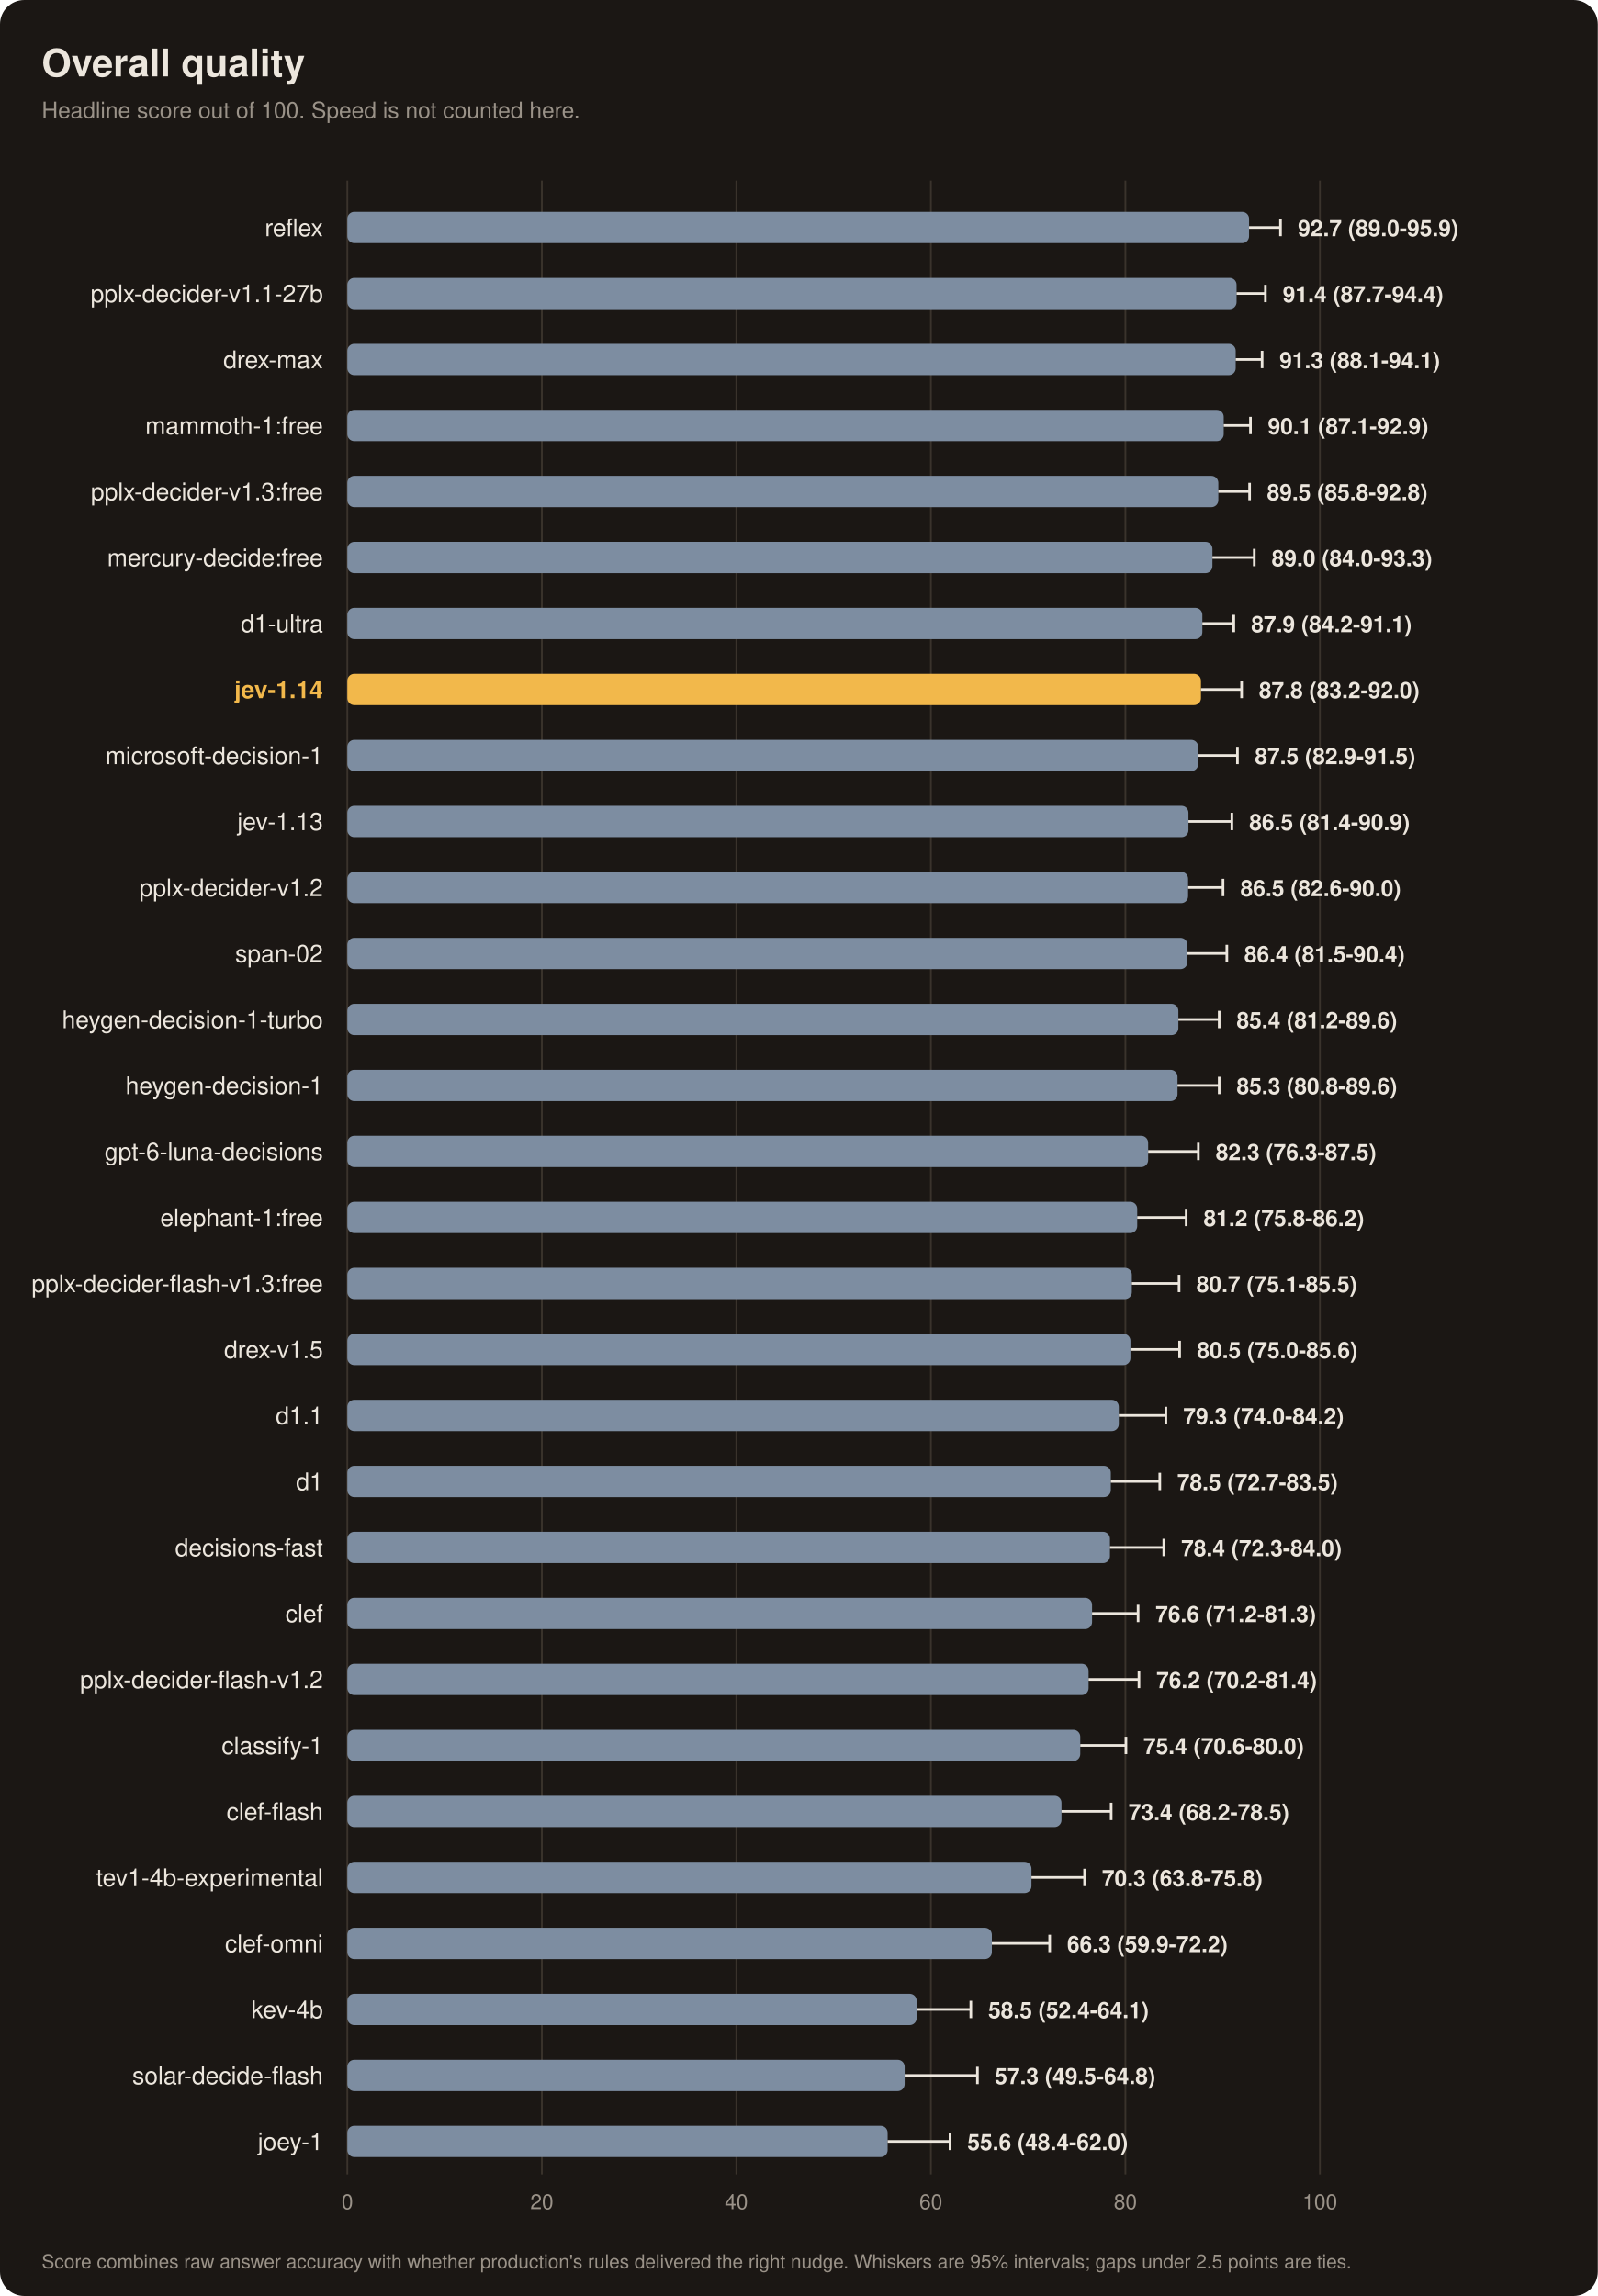
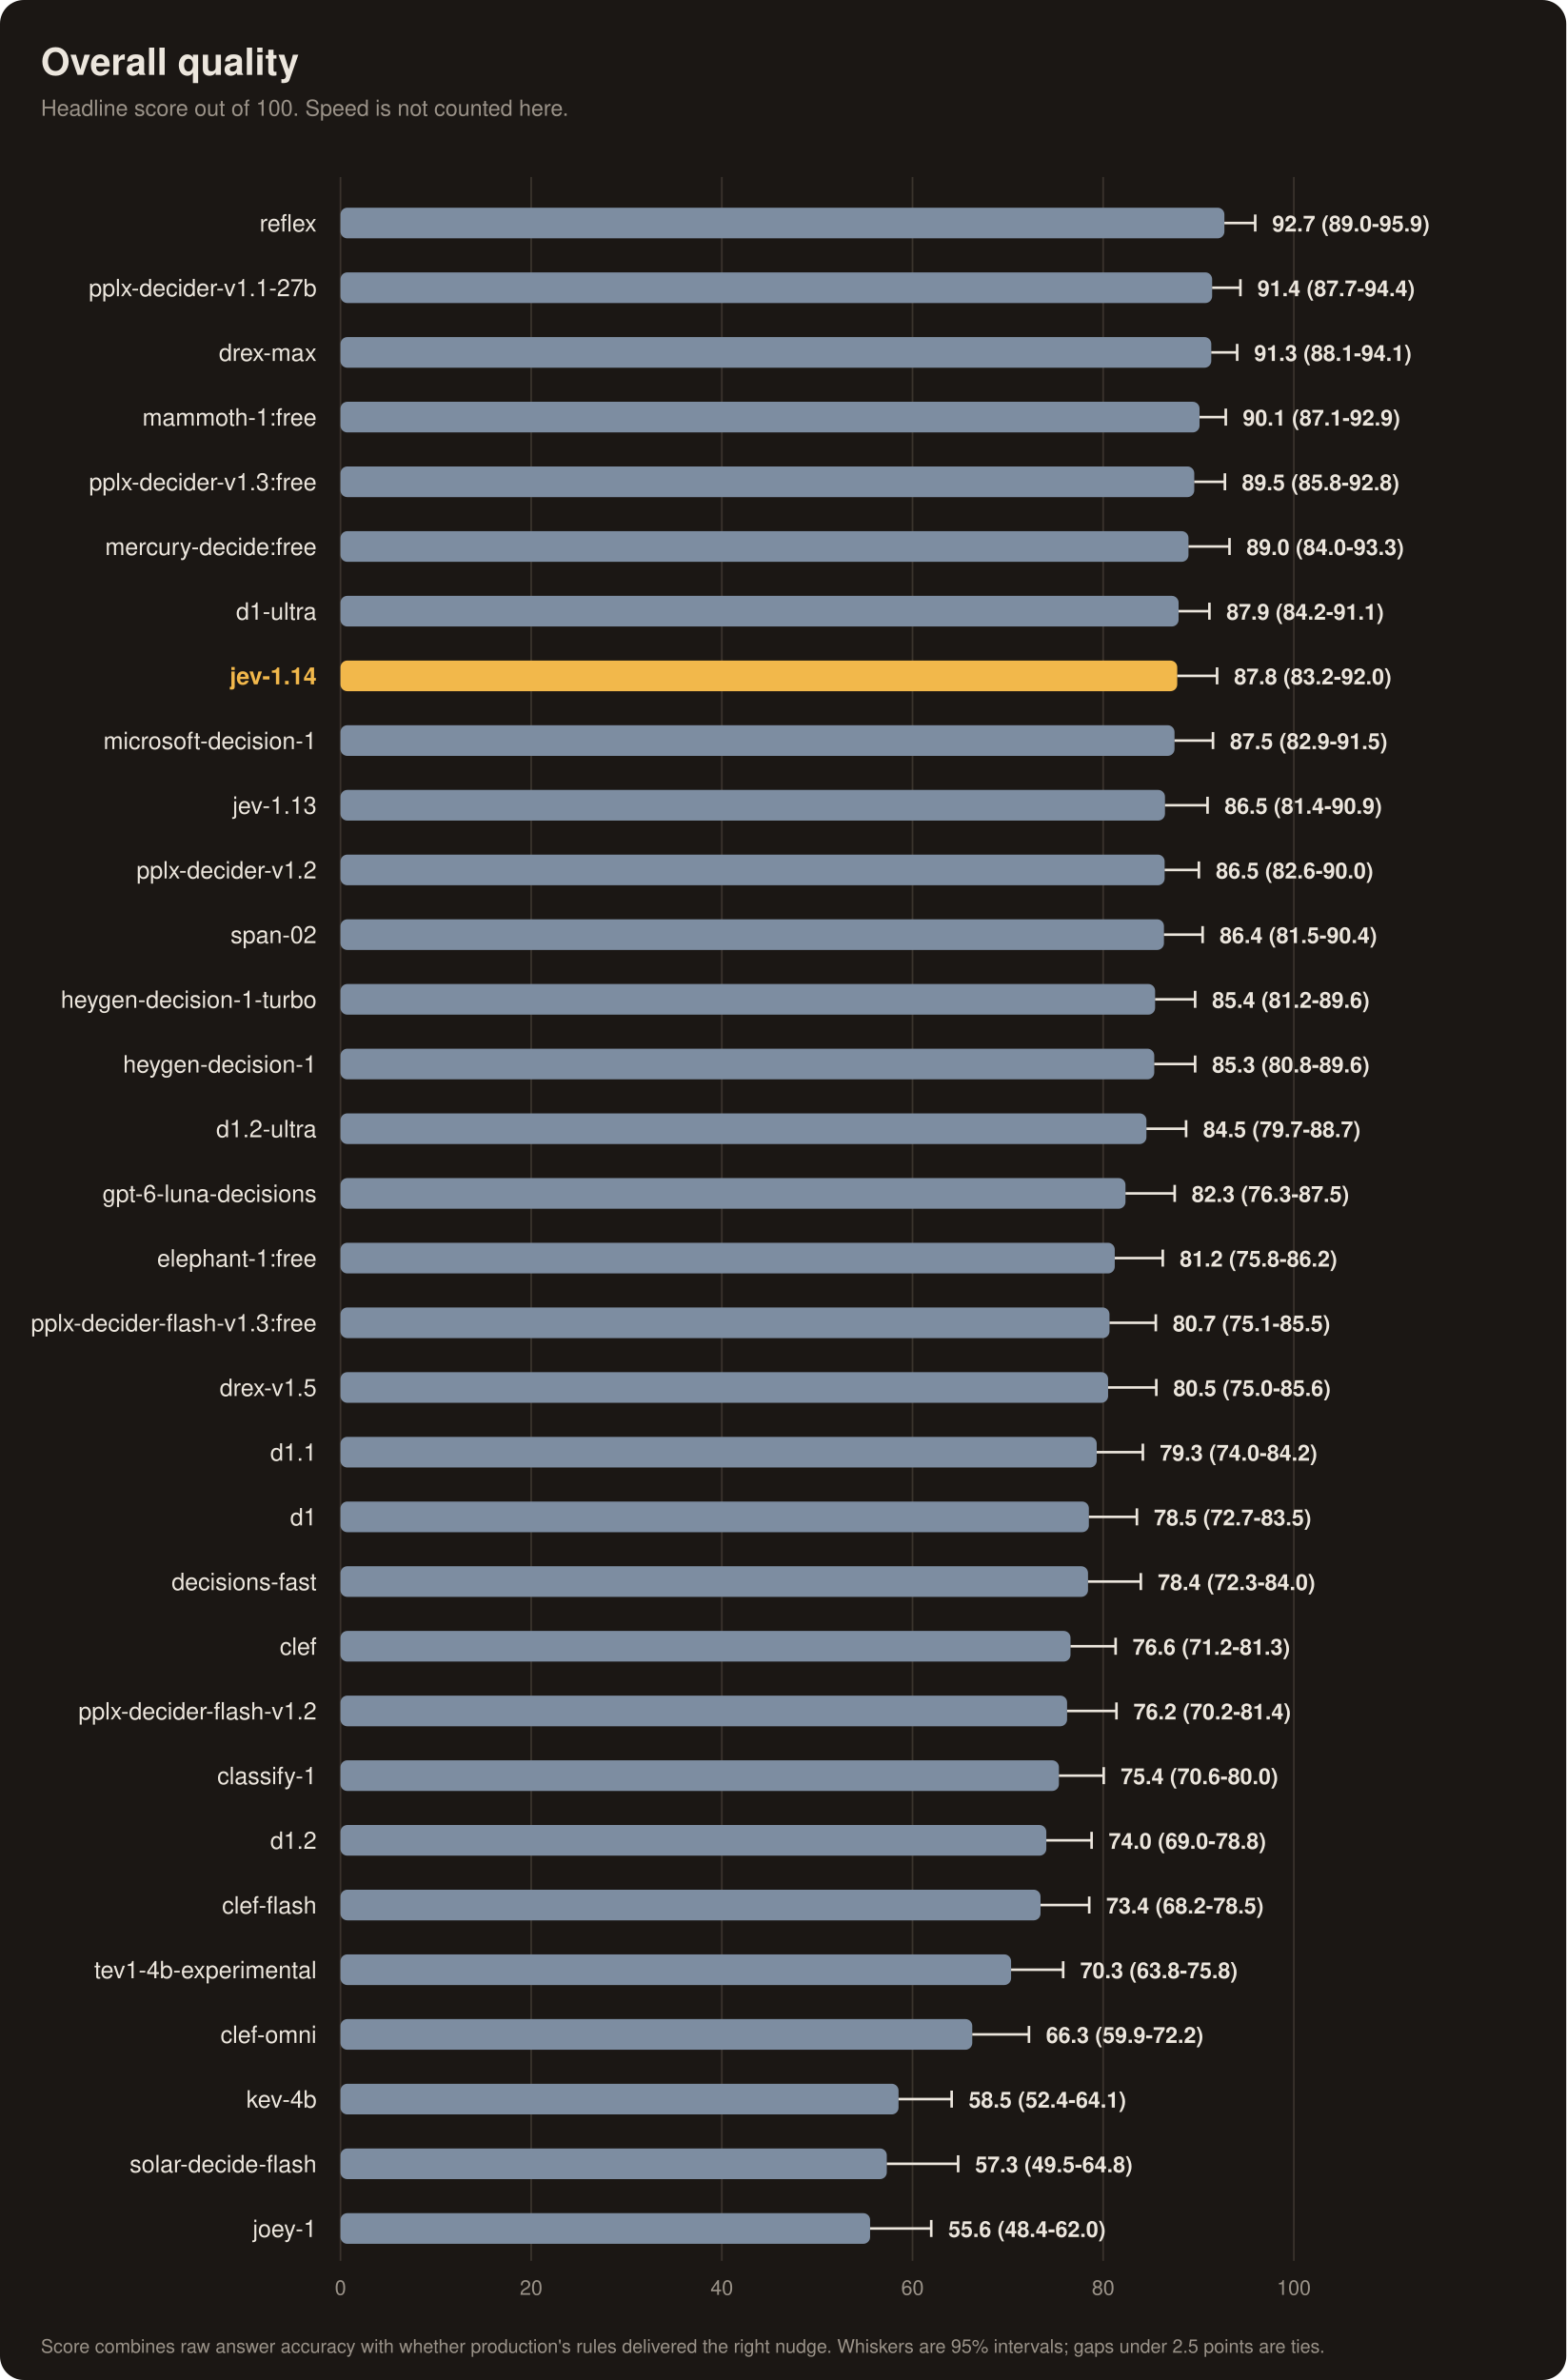
- <svg xmlns="http://www.w3.org/2000/svg" viewBox="0 0 920 1322" width="920" role="img" aria-label="Overall quality" font-family="-apple-system,BlinkMacSystemFont,'Segoe UI',Helvetica,Arial,sans-serif">
-   <rect width="920" height="1322" rx="14" fill="#1b1714" />
+ <svg xmlns="http://www.w3.org/2000/svg" viewBox="0 0 920 1398" width="920" role="img" aria-label="Overall quality" font-family="-apple-system,BlinkMacSystemFont,'Segoe UI',Helvetica,Arial,sans-serif">
+   <rect width="920" height="1398" rx="14" fill="#1b1714" />
  <text x="24.0" y="44.0" font-size="22" font-weight="700" fill="#ece6dd" text-anchor="start">Overall quality</text>
  <text x="24.0" y="68.0" font-size="13" font-weight="400" fill="#9a9288" text-anchor="start">Headline score out of 100. Speed is not counted here.</text>
-   <line x1="200.0" y1="104.0" x2="200.0" y2="1252.0" stroke="#3a332c" stroke-width="1.0" />
-   <text x="200.0" y="1272.0" font-size="12" font-weight="400" fill="#9a9288" text-anchor="middle">0</text>
-   <line x1="312.0" y1="104.0" x2="312.0" y2="1252.0" stroke="#3a332c" stroke-width="1.0" />
-   <text x="312.0" y="1272.0" font-size="12" font-weight="400" fill="#9a9288" text-anchor="middle">20</text>
-   <line x1="424.0" y1="104.0" x2="424.0" y2="1252.0" stroke="#3a332c" stroke-width="1.0" />
-   <text x="424.0" y="1272.0" font-size="12" font-weight="400" fill="#9a9288" text-anchor="middle">40</text>
-   <line x1="536.0" y1="104.0" x2="536.0" y2="1252.0" stroke="#3a332c" stroke-width="1.0" />
-   <text x="536.0" y="1272.0" font-size="12" font-weight="400" fill="#9a9288" text-anchor="middle">60</text>
-   <line x1="648.0" y1="104.0" x2="648.0" y2="1252.0" stroke="#3a332c" stroke-width="1.0" />
-   <text x="648.0" y="1272.0" font-size="12" font-weight="400" fill="#9a9288" text-anchor="middle">80</text>
-   <line x1="760.0" y1="104.0" x2="760.0" y2="1252.0" stroke="#3a332c" stroke-width="1.0" />
-   <text x="760.0" y="1272.0" font-size="12" font-weight="400" fill="#9a9288" text-anchor="middle">100</text>
+   <line x1="200.0" y1="104.0" x2="200.0" y2="1328.0" stroke="#3a332c" stroke-width="1.0" />
+   <text x="200.0" y="1348.0" font-size="12" font-weight="400" fill="#9a9288" text-anchor="middle">0</text>
+   <line x1="312.0" y1="104.0" x2="312.0" y2="1328.0" stroke="#3a332c" stroke-width="1.0" />
+   <text x="312.0" y="1348.0" font-size="12" font-weight="400" fill="#9a9288" text-anchor="middle">20</text>
+   <line x1="424.0" y1="104.0" x2="424.0" y2="1328.0" stroke="#3a332c" stroke-width="1.0" />
+   <text x="424.0" y="1348.0" font-size="12" font-weight="400" fill="#9a9288" text-anchor="middle">40</text>
+   <line x1="536.0" y1="104.0" x2="536.0" y2="1328.0" stroke="#3a332c" stroke-width="1.0" />
+   <text x="536.0" y="1348.0" font-size="12" font-weight="400" fill="#9a9288" text-anchor="middle">60</text>
+   <line x1="648.0" y1="104.0" x2="648.0" y2="1328.0" stroke="#3a332c" stroke-width="1.0" />
+   <text x="648.0" y="1348.0" font-size="12" font-weight="400" fill="#9a9288" text-anchor="middle">80</text>
+   <line x1="760.0" y1="104.0" x2="760.0" y2="1328.0" stroke="#3a332c" stroke-width="1.0" />
+   <text x="760.0" y="1348.0" font-size="12" font-weight="400" fill="#9a9288" text-anchor="middle">100</text>
  <text x="186.0" y="136.0" font-size="14" font-weight="500" fill="#ece6dd" text-anchor="end">reflex</text>
  <rect x="200.0" y="122.0" width="519.2" height="18.0" rx="4.0" fill="#7d8da1" />
  <line x1="719.2" y1="131.0" x2="737.3" y2="131.0" stroke="#ece6dd" stroke-width="1.5" />
  <line x1="737.3" y1="126.0" x2="737.3" y2="136.0" stroke="#ece6dd" stroke-width="1.5" />
  <text x="747.3" y="136.0" font-size="13" font-weight="600" fill="#ece6dd" text-anchor="start">92.7  (89.0-95.9)</text>
  <text x="186.0" y="174.0" font-size="14" font-weight="500" fill="#ece6dd" text-anchor="end">pplx-decider-v1.1-27b</text>
  <rect x="200.0" y="160.0" width="512.0" height="18.0" rx="4.0" fill="#7d8da1" />
  <line x1="712.0" y1="169.0" x2="728.6" y2="169.0" stroke="#ece6dd" stroke-width="1.5" />
  <line x1="728.6" y1="164.0" x2="728.6" y2="174.0" stroke="#ece6dd" stroke-width="1.5" />
  <text x="738.6" y="174.0" font-size="13" font-weight="600" fill="#ece6dd" text-anchor="start">91.4  (87.7-94.4)</text>
  <text x="186.0" y="212.0" font-size="14" font-weight="500" fill="#ece6dd" text-anchor="end">drex-max</text>
  <rect x="200.0" y="198.0" width="511.5" height="18.0" rx="4.0" fill="#7d8da1" />
  <line x1="711.5" y1="207.0" x2="726.7" y2="207.0" stroke="#ece6dd" stroke-width="1.5" />
  <line x1="726.7" y1="202.0" x2="726.7" y2="212.0" stroke="#ece6dd" stroke-width="1.5" />
  <text x="736.7" y="212.0" font-size="13" font-weight="600" fill="#ece6dd" text-anchor="start">91.3  (88.1-94.1)</text>
  <text x="186.0" y="250.0" font-size="14" font-weight="500" fill="#ece6dd" text-anchor="end">mammoth-1:free</text>
  <rect x="200.0" y="236.0" width="504.6" height="18.0" rx="4.0" fill="#7d8da1" />
  <line x1="704.6" y1="245.0" x2="720.0" y2="245.0" stroke="#ece6dd" stroke-width="1.5" />
  <line x1="720.0" y1="240.0" x2="720.0" y2="250.0" stroke="#ece6dd" stroke-width="1.5" />
  <text x="730.0" y="250.0" font-size="13" font-weight="600" fill="#ece6dd" text-anchor="start">90.1  (87.1-92.9)</text>
  <text x="186.0" y="288.0" font-size="14" font-weight="500" fill="#ece6dd" text-anchor="end">pplx-decider-v1.3:free</text>
  <rect x="200.0" y="274.0" width="501.5" height="18.0" rx="4.0" fill="#7d8da1" />
  <line x1="701.5" y1="283.0" x2="719.5" y2="283.0" stroke="#ece6dd" stroke-width="1.5" />
  <line x1="719.5" y1="278.0" x2="719.5" y2="288.0" stroke="#ece6dd" stroke-width="1.5" />
  <text x="729.5" y="288.0" font-size="13" font-weight="600" fill="#ece6dd" text-anchor="start">89.5  (85.8-92.8)</text>
  <text x="186.0" y="326.0" font-size="14" font-weight="500" fill="#ece6dd" text-anchor="end">mercury-decide:free</text>
  <rect x="200.0" y="312.0" width="498.1" height="18.0" rx="4.0" fill="#7d8da1" />
  <line x1="698.1" y1="321.0" x2="722.2" y2="321.0" stroke="#ece6dd" stroke-width="1.5" />
  <line x1="722.2" y1="316.0" x2="722.2" y2="326.0" stroke="#ece6dd" stroke-width="1.5" />
  <text x="732.2" y="326.0" font-size="13" font-weight="600" fill="#ece6dd" text-anchor="start">89.0  (84.0-93.3)</text>
  <text x="186.0" y="364.0" font-size="14" font-weight="500" fill="#ece6dd" text-anchor="end">d1-ultra</text>
  <rect x="200.0" y="350.0" width="492.3" height="18.0" rx="4.0" fill="#7d8da1" />
  <line x1="692.3" y1="359.0" x2="710.4" y2="359.0" stroke="#ece6dd" stroke-width="1.5" />
  <line x1="710.4" y1="354.0" x2="710.4" y2="364.0" stroke="#ece6dd" stroke-width="1.5" />
  <text x="720.4" y="364.0" font-size="13" font-weight="600" fill="#ece6dd" text-anchor="start">87.9  (84.2-91.1)</text>
  <text x="186.0" y="402.0" font-size="14" font-weight="700" fill="#f2b84b" text-anchor="end">jev-1.14</text>
  <rect x="200.0" y="388.0" width="491.5" height="18.0" rx="4.0" fill="#f2b84b" />
  <line x1="691.5" y1="397.0" x2="714.9" y2="397.0" stroke="#ece6dd" stroke-width="1.5" />
  <line x1="714.9" y1="392.0" x2="714.9" y2="402.0" stroke="#ece6dd" stroke-width="1.5" />
  <text x="724.9" y="402.0" font-size="13" font-weight="600" fill="#ece6dd" text-anchor="start">87.8  (83.2-92.0)</text>
  <text x="186.0" y="440.0" font-size="14" font-weight="500" fill="#ece6dd" text-anchor="end">microsoft-decision-1</text>
  <rect x="200.0" y="426.0" width="489.9" height="18.0" rx="4.0" fill="#7d8da1" />
  <line x1="689.9" y1="435.0" x2="712.5" y2="435.0" stroke="#ece6dd" stroke-width="1.5" />
  <line x1="712.5" y1="430.0" x2="712.5" y2="440.0" stroke="#ece6dd" stroke-width="1.5" />
  <text x="722.5" y="440.0" font-size="13" font-weight="600" fill="#ece6dd" text-anchor="start">87.5  (82.9-91.5)</text>
  <text x="186.0" y="478.0" font-size="14" font-weight="500" fill="#ece6dd" text-anchor="end">jev-1.13</text>
  <rect x="200.0" y="464.0" width="484.3" height="18.0" rx="4.0" fill="#7d8da1" />
  <line x1="684.3" y1="473.0" x2="709.3" y2="473.0" stroke="#ece6dd" stroke-width="1.5" />
  <line x1="709.3" y1="468.0" x2="709.3" y2="478.0" stroke="#ece6dd" stroke-width="1.5" />
  <text x="719.3" y="478.0" font-size="13" font-weight="600" fill="#ece6dd" text-anchor="start">86.5  (81.4-90.9)</text>
  <text x="186.0" y="516.0" font-size="14" font-weight="500" fill="#ece6dd" text-anchor="end">pplx-decider-v1.2</text>
  <rect x="200.0" y="502.0" width="484.1" height="18.0" rx="4.0" fill="#7d8da1" />
  <line x1="684.1" y1="511.0" x2="704.2" y2="511.0" stroke="#ece6dd" stroke-width="1.5" />
  <line x1="704.2" y1="506.0" x2="704.2" y2="516.0" stroke="#ece6dd" stroke-width="1.5" />
  <text x="714.2" y="516.0" font-size="13" font-weight="600" fill="#ece6dd" text-anchor="start">86.5  (82.6-90.0)</text>
  <text x="186.0" y="554.0" font-size="14" font-weight="500" fill="#ece6dd" text-anchor="end">span-02</text>
  <rect x="200.0" y="540.0" width="483.7" height="18.0" rx="4.0" fill="#7d8da1" />
  <line x1="683.7" y1="549.0" x2="706.4" y2="549.0" stroke="#ece6dd" stroke-width="1.5" />
  <line x1="706.4" y1="544.0" x2="706.4" y2="554.0" stroke="#ece6dd" stroke-width="1.5" />
  <text x="716.4" y="554.0" font-size="13" font-weight="600" fill="#ece6dd" text-anchor="start">86.4  (81.5-90.4)</text>
  <text x="186.0" y="592.0" font-size="14" font-weight="500" fill="#ece6dd" text-anchor="end">heygen-decision-1-turbo</text>
  <rect x="200.0" y="578.0" width="478.5" height="18.0" rx="4.0" fill="#7d8da1" />
  <line x1="678.5" y1="587.0" x2="702.0" y2="587.0" stroke="#ece6dd" stroke-width="1.5" />
  <line x1="702.0" y1="582.0" x2="702.0" y2="592.0" stroke="#ece6dd" stroke-width="1.5" />
  <text x="712.0" y="592.0" font-size="13" font-weight="600" fill="#ece6dd" text-anchor="start">85.4  (81.2-89.6)</text>
  <text x="186.0" y="630.0" font-size="14" font-weight="500" fill="#ece6dd" text-anchor="end">heygen-decision-1</text>
  <rect x="200.0" y="616.0" width="478.0" height="18.0" rx="4.0" fill="#7d8da1" />
  <line x1="678.0" y1="625.0" x2="702.0" y2="625.0" stroke="#ece6dd" stroke-width="1.5" />
  <line x1="702.0" y1="620.0" x2="702.0" y2="630.0" stroke="#ece6dd" stroke-width="1.5" />
  <text x="712.0" y="630.0" font-size="13" font-weight="600" fill="#ece6dd" text-anchor="start">85.3  (80.8-89.6)</text>
-   <text x="186.0" y="668.0" font-size="14" font-weight="500" fill="#ece6dd" text-anchor="end">gpt-6-luna-decisions</text>
-   <rect x="200.0" y="654.0" width="461.1" height="18.0" rx="4.0" fill="#7d8da1" />
-   <line x1="661.1" y1="663.0" x2="690.0" y2="663.0" stroke="#ece6dd" stroke-width="1.5" />
-   <line x1="690.0" y1="658.0" x2="690.0" y2="668.0" stroke="#ece6dd" stroke-width="1.5" />
-   <text x="700.0" y="668.0" font-size="13" font-weight="600" fill="#ece6dd" text-anchor="start">82.3  (76.3-87.5)</text>
-   <text x="186.0" y="706.0" font-size="14" font-weight="500" fill="#ece6dd" text-anchor="end">elephant-1:free</text>
-   <rect x="200.0" y="692.0" width="454.8" height="18.0" rx="4.0" fill="#7d8da1" />
-   <line x1="654.8" y1="701.0" x2="683.0" y2="701.0" stroke="#ece6dd" stroke-width="1.5" />
-   <line x1="683.0" y1="696.0" x2="683.0" y2="706.0" stroke="#ece6dd" stroke-width="1.5" />
-   <text x="693.0" y="706.0" font-size="13" font-weight="600" fill="#ece6dd" text-anchor="start">81.2  (75.8-86.2)</text>
-   <text x="186.0" y="744.0" font-size="14" font-weight="500" fill="#ece6dd" text-anchor="end">pplx-decider-flash-v1.3:free</text>
-   <rect x="200.0" y="730.0" width="451.7" height="18.0" rx="4.0" fill="#7d8da1" />
-   <line x1="651.7" y1="739.0" x2="678.9" y2="739.0" stroke="#ece6dd" stroke-width="1.5" />
-   <line x1="678.9" y1="734.0" x2="678.9" y2="744.0" stroke="#ece6dd" stroke-width="1.5" />
-   <text x="688.9" y="744.0" font-size="13" font-weight="600" fill="#ece6dd" text-anchor="start">80.7  (75.1-85.5)</text>
-   <text x="186.0" y="782.0" font-size="14" font-weight="500" fill="#ece6dd" text-anchor="end">drex-v1.5</text>
-   <rect x="200.0" y="768.0" width="450.9" height="18.0" rx="4.0" fill="#7d8da1" />
-   <line x1="650.9" y1="777.0" x2="679.2" y2="777.0" stroke="#ece6dd" stroke-width="1.5" />
-   <line x1="679.2" y1="772.0" x2="679.2" y2="782.0" stroke="#ece6dd" stroke-width="1.5" />
-   <text x="689.2" y="782.0" font-size="13" font-weight="600" fill="#ece6dd" text-anchor="start">80.5  (75.0-85.6)</text>
-   <text x="186.0" y="820.0" font-size="14" font-weight="500" fill="#ece6dd" text-anchor="end">d1.1</text>
-   <rect x="200.0" y="806.0" width="444.2" height="18.0" rx="4.0" fill="#7d8da1" />
-   <line x1="644.2" y1="815.0" x2="671.3" y2="815.0" stroke="#ece6dd" stroke-width="1.5" />
-   <line x1="671.3" y1="810.0" x2="671.3" y2="820.0" stroke="#ece6dd" stroke-width="1.5" />
-   <text x="681.3" y="820.0" font-size="13" font-weight="600" fill="#ece6dd" text-anchor="start">79.3  (74.0-84.2)</text>
-   <text x="186.0" y="858.0" font-size="14" font-weight="500" fill="#ece6dd" text-anchor="end">d1</text>
-   <rect x="200.0" y="844.0" width="439.6" height="18.0" rx="4.0" fill="#7d8da1" />
-   <line x1="639.6" y1="853.0" x2="667.8" y2="853.0" stroke="#ece6dd" stroke-width="1.5" />
-   <line x1="667.8" y1="848.0" x2="667.8" y2="858.0" stroke="#ece6dd" stroke-width="1.5" />
-   <text x="677.8" y="858.0" font-size="13" font-weight="600" fill="#ece6dd" text-anchor="start">78.5  (72.7-83.5)</text>
-   <text x="186.0" y="896.0" font-size="14" font-weight="500" fill="#ece6dd" text-anchor="end">decisions-fast</text>
-   <rect x="200.0" y="882.0" width="439.1" height="18.0" rx="4.0" fill="#7d8da1" />
-   <line x1="639.1" y1="891.0" x2="670.1" y2="891.0" stroke="#ece6dd" stroke-width="1.5" />
-   <line x1="670.1" y1="886.0" x2="670.1" y2="896.0" stroke="#ece6dd" stroke-width="1.5" />
-   <text x="680.1" y="896.0" font-size="13" font-weight="600" fill="#ece6dd" text-anchor="start">78.4  (72.3-84.0)</text>
-   <text x="186.0" y="934.0" font-size="14" font-weight="500" fill="#ece6dd" text-anchor="end">clef</text>
-   <rect x="200.0" y="920.0" width="428.8" height="18.0" rx="4.0" fill="#7d8da1" />
-   <line x1="628.8" y1="929.0" x2="655.3" y2="929.0" stroke="#ece6dd" stroke-width="1.5" />
-   <line x1="655.3" y1="924.0" x2="655.3" y2="934.0" stroke="#ece6dd" stroke-width="1.5" />
-   <text x="665.3" y="934.0" font-size="13" font-weight="600" fill="#ece6dd" text-anchor="start">76.6  (71.2-81.3)</text>
-   <text x="186.0" y="972.0" font-size="14" font-weight="500" fill="#ece6dd" text-anchor="end">pplx-decider-flash-v1.2</text>
-   <rect x="200.0" y="958.0" width="426.8" height="18.0" rx="4.0" fill="#7d8da1" />
-   <line x1="626.8" y1="967.0" x2="655.8" y2="967.0" stroke="#ece6dd" stroke-width="1.5" />
-   <line x1="655.8" y1="962.0" x2="655.8" y2="972.0" stroke="#ece6dd" stroke-width="1.5" />
-   <text x="665.8" y="972.0" font-size="13" font-weight="600" fill="#ece6dd" text-anchor="start">76.2  (70.2-81.4)</text>
-   <text x="186.0" y="1010.0" font-size="14" font-weight="500" fill="#ece6dd" text-anchor="end">classify-1</text>
-   <rect x="200.0" y="996.0" width="422.0" height="18.0" rx="4.0" fill="#7d8da1" />
-   <line x1="622.0" y1="1005.0" x2="648.3" y2="1005.0" stroke="#ece6dd" stroke-width="1.5" />
-   <line x1="648.3" y1="1000.0" x2="648.3" y2="1010.0" stroke="#ece6dd" stroke-width="1.5" />
-   <text x="658.3" y="1010.0" font-size="13" font-weight="600" fill="#ece6dd" text-anchor="start">75.4  (70.6-80.0)</text>
-   <text x="186.0" y="1048.0" font-size="14" font-weight="500" fill="#ece6dd" text-anchor="end">clef-flash</text>
-   <rect x="200.0" y="1034.0" width="411.2" height="18.0" rx="4.0" fill="#7d8da1" />
-   <line x1="611.2" y1="1043.0" x2="639.8" y2="1043.0" stroke="#ece6dd" stroke-width="1.5" />
-   <line x1="639.8" y1="1038.0" x2="639.8" y2="1048.0" stroke="#ece6dd" stroke-width="1.5" />
-   <text x="649.8" y="1048.0" font-size="13" font-weight="600" fill="#ece6dd" text-anchor="start">73.4  (68.2-78.5)</text>
-   <text x="186.0" y="1086.0" font-size="14" font-weight="500" fill="#ece6dd" text-anchor="end">tev1-4b-experimental</text>
-   <rect x="200.0" y="1072.0" width="393.9" height="18.0" rx="4.0" fill="#7d8da1" />
-   <line x1="593.9" y1="1081.0" x2="624.5" y2="1081.0" stroke="#ece6dd" stroke-width="1.5" />
-   <line x1="624.5" y1="1076.0" x2="624.5" y2="1086.0" stroke="#ece6dd" stroke-width="1.5" />
-   <text x="634.5" y="1086.0" font-size="13" font-weight="600" fill="#ece6dd" text-anchor="start">70.3  (63.8-75.8)</text>
-   <text x="186.0" y="1124.0" font-size="14" font-weight="500" fill="#ece6dd" text-anchor="end">clef-omni</text>
-   <rect x="200.0" y="1110.0" width="371.1" height="18.0" rx="4.0" fill="#7d8da1" />
-   <line x1="571.1" y1="1119.0" x2="604.4" y2="1119.0" stroke="#ece6dd" stroke-width="1.5" />
-   <line x1="604.4" y1="1114.0" x2="604.4" y2="1124.0" stroke="#ece6dd" stroke-width="1.5" />
-   <text x="614.4" y="1124.0" font-size="13" font-weight="600" fill="#ece6dd" text-anchor="start">66.3  (59.9-72.2)</text>
-   <text x="186.0" y="1162.0" font-size="14" font-weight="500" fill="#ece6dd" text-anchor="end">kev-4b</text>
-   <rect x="200.0" y="1148.0" width="327.8" height="18.0" rx="4.0" fill="#7d8da1" />
-   <line x1="527.8" y1="1157.0" x2="559.0" y2="1157.0" stroke="#ece6dd" stroke-width="1.5" />
-   <line x1="559.0" y1="1152.0" x2="559.0" y2="1162.0" stroke="#ece6dd" stroke-width="1.5" />
-   <text x="569.0" y="1162.0" font-size="13" font-weight="600" fill="#ece6dd" text-anchor="start">58.5  (52.4-64.1)</text>
-   <text x="186.0" y="1200.0" font-size="14" font-weight="500" fill="#ece6dd" text-anchor="end">solar-decide-flash</text>
-   <rect x="200.0" y="1186.0" width="320.9" height="18.0" rx="4.0" fill="#7d8da1" />
-   <line x1="520.9" y1="1195.0" x2="562.8" y2="1195.0" stroke="#ece6dd" stroke-width="1.5" />
-   <line x1="562.8" y1="1190.0" x2="562.8" y2="1200.0" stroke="#ece6dd" stroke-width="1.5" />
-   <text x="572.8" y="1200.0" font-size="13" font-weight="600" fill="#ece6dd" text-anchor="start">57.3  (49.5-64.8)</text>
-   <text x="186.0" y="1238.0" font-size="14" font-weight="500" fill="#ece6dd" text-anchor="end">joey-1</text>
-   <rect x="200.0" y="1224.0" width="311.1" height="18.0" rx="4.0" fill="#7d8da1" />
-   <line x1="511.1" y1="1233.0" x2="547.0" y2="1233.0" stroke="#ece6dd" stroke-width="1.5" />
-   <line x1="547.0" y1="1228.0" x2="547.0" y2="1238.0" stroke="#ece6dd" stroke-width="1.5" />
-   <text x="557.0" y="1238.0" font-size="13" font-weight="600" fill="#ece6dd" text-anchor="start">55.6  (48.4-62.0)</text>
-   <text x="24.0" y="1306.0" font-size="11" font-weight="400" fill="#9a9288" text-anchor="start">Score combines raw answer accuracy with whether production's rules delivered the right nudge. Whiskers are 95% intervals; gaps under 2.5 points are ties.</text>
+   <text x="186.0" y="668.0" font-size="14" font-weight="500" fill="#ece6dd" text-anchor="end">d1.2-ultra</text>
+   <rect x="200.0" y="654.0" width="473.4" height="18.0" rx="4.0" fill="#7d8da1" />
+   <line x1="673.4" y1="663.0" x2="696.7" y2="663.0" stroke="#ece6dd" stroke-width="1.5" />
+   <line x1="696.7" y1="658.0" x2="696.7" y2="668.0" stroke="#ece6dd" stroke-width="1.5" />
+   <text x="706.7" y="668.0" font-size="13" font-weight="600" fill="#ece6dd" text-anchor="start">84.5  (79.7-88.7)</text>
+   <text x="186.0" y="706.0" font-size="14" font-weight="500" fill="#ece6dd" text-anchor="end">gpt-6-luna-decisions</text>
+   <rect x="200.0" y="692.0" width="461.1" height="18.0" rx="4.0" fill="#7d8da1" />
+   <line x1="661.1" y1="701.0" x2="690.0" y2="701.0" stroke="#ece6dd" stroke-width="1.5" />
+   <line x1="690.0" y1="696.0" x2="690.0" y2="706.0" stroke="#ece6dd" stroke-width="1.5" />
+   <text x="700.0" y="706.0" font-size="13" font-weight="600" fill="#ece6dd" text-anchor="start">82.3  (76.3-87.5)</text>
+   <text x="186.0" y="744.0" font-size="14" font-weight="500" fill="#ece6dd" text-anchor="end">elephant-1:free</text>
+   <rect x="200.0" y="730.0" width="454.8" height="18.0" rx="4.0" fill="#7d8da1" />
+   <line x1="654.8" y1="739.0" x2="683.0" y2="739.0" stroke="#ece6dd" stroke-width="1.5" />
+   <line x1="683.0" y1="734.0" x2="683.0" y2="744.0" stroke="#ece6dd" stroke-width="1.5" />
+   <text x="693.0" y="744.0" font-size="13" font-weight="600" fill="#ece6dd" text-anchor="start">81.2  (75.8-86.2)</text>
+   <text x="186.0" y="782.0" font-size="14" font-weight="500" fill="#ece6dd" text-anchor="end">pplx-decider-flash-v1.3:free</text>
+   <rect x="200.0" y="768.0" width="451.7" height="18.0" rx="4.0" fill="#7d8da1" />
+   <line x1="651.7" y1="777.0" x2="678.9" y2="777.0" stroke="#ece6dd" stroke-width="1.5" />
+   <line x1="678.9" y1="772.0" x2="678.9" y2="782.0" stroke="#ece6dd" stroke-width="1.5" />
+   <text x="688.9" y="782.0" font-size="13" font-weight="600" fill="#ece6dd" text-anchor="start">80.7  (75.1-85.5)</text>
+   <text x="186.0" y="820.0" font-size="14" font-weight="500" fill="#ece6dd" text-anchor="end">drex-v1.5</text>
+   <rect x="200.0" y="806.0" width="450.9" height="18.0" rx="4.0" fill="#7d8da1" />
+   <line x1="650.9" y1="815.0" x2="679.2" y2="815.0" stroke="#ece6dd" stroke-width="1.5" />
+   <line x1="679.2" y1="810.0" x2="679.2" y2="820.0" stroke="#ece6dd" stroke-width="1.5" />
+   <text x="689.2" y="820.0" font-size="13" font-weight="600" fill="#ece6dd" text-anchor="start">80.5  (75.0-85.6)</text>
+   <text x="186.0" y="858.0" font-size="14" font-weight="500" fill="#ece6dd" text-anchor="end">d1.1</text>
+   <rect x="200.0" y="844.0" width="444.2" height="18.0" rx="4.0" fill="#7d8da1" />
+   <line x1="644.2" y1="853.0" x2="671.3" y2="853.0" stroke="#ece6dd" stroke-width="1.5" />
+   <line x1="671.3" y1="848.0" x2="671.3" y2="858.0" stroke="#ece6dd" stroke-width="1.5" />
+   <text x="681.3" y="858.0" font-size="13" font-weight="600" fill="#ece6dd" text-anchor="start">79.3  (74.0-84.2)</text>
+   <text x="186.0" y="896.0" font-size="14" font-weight="500" fill="#ece6dd" text-anchor="end">d1</text>
+   <rect x="200.0" y="882.0" width="439.6" height="18.0" rx="4.0" fill="#7d8da1" />
+   <line x1="639.6" y1="891.0" x2="667.8" y2="891.0" stroke="#ece6dd" stroke-width="1.5" />
+   <line x1="667.8" y1="886.0" x2="667.8" y2="896.0" stroke="#ece6dd" stroke-width="1.5" />
+   <text x="677.8" y="896.0" font-size="13" font-weight="600" fill="#ece6dd" text-anchor="start">78.5  (72.7-83.5)</text>
+   <text x="186.0" y="934.0" font-size="14" font-weight="500" fill="#ece6dd" text-anchor="end">decisions-fast</text>
+   <rect x="200.0" y="920.0" width="439.1" height="18.0" rx="4.0" fill="#7d8da1" />
+   <line x1="639.1" y1="929.0" x2="670.1" y2="929.0" stroke="#ece6dd" stroke-width="1.5" />
+   <line x1="670.1" y1="924.0" x2="670.1" y2="934.0" stroke="#ece6dd" stroke-width="1.5" />
+   <text x="680.1" y="934.0" font-size="13" font-weight="600" fill="#ece6dd" text-anchor="start">78.4  (72.3-84.0)</text>
+   <text x="186.0" y="972.0" font-size="14" font-weight="500" fill="#ece6dd" text-anchor="end">clef</text>
+   <rect x="200.0" y="958.0" width="428.8" height="18.0" rx="4.0" fill="#7d8da1" />
+   <line x1="628.8" y1="967.0" x2="655.3" y2="967.0" stroke="#ece6dd" stroke-width="1.5" />
+   <line x1="655.3" y1="962.0" x2="655.3" y2="972.0" stroke="#ece6dd" stroke-width="1.5" />
+   <text x="665.3" y="972.0" font-size="13" font-weight="600" fill="#ece6dd" text-anchor="start">76.6  (71.2-81.3)</text>
+   <text x="186.0" y="1010.0" font-size="14" font-weight="500" fill="#ece6dd" text-anchor="end">pplx-decider-flash-v1.2</text>
+   <rect x="200.0" y="996.0" width="426.8" height="18.0" rx="4.0" fill="#7d8da1" />
+   <line x1="626.8" y1="1005.0" x2="655.8" y2="1005.0" stroke="#ece6dd" stroke-width="1.5" />
+   <line x1="655.8" y1="1000.0" x2="655.8" y2="1010.0" stroke="#ece6dd" stroke-width="1.5" />
+   <text x="665.8" y="1010.0" font-size="13" font-weight="600" fill="#ece6dd" text-anchor="start">76.2  (70.2-81.4)</text>
+   <text x="186.0" y="1048.0" font-size="14" font-weight="500" fill="#ece6dd" text-anchor="end">classify-1</text>
+   <rect x="200.0" y="1034.0" width="422.0" height="18.0" rx="4.0" fill="#7d8da1" />
+   <line x1="622.0" y1="1043.0" x2="648.3" y2="1043.0" stroke="#ece6dd" stroke-width="1.5" />
+   <line x1="648.3" y1="1038.0" x2="648.3" y2="1048.0" stroke="#ece6dd" stroke-width="1.5" />
+   <text x="658.3" y="1048.0" font-size="13" font-weight="600" fill="#ece6dd" text-anchor="start">75.4  (70.6-80.0)</text>
+   <text x="186.0" y="1086.0" font-size="14" font-weight="500" fill="#ece6dd" text-anchor="end">d1.2</text>
+   <rect x="200.0" y="1072.0" width="414.6" height="18.0" rx="4.0" fill="#7d8da1" />
+   <line x1="614.6" y1="1081.0" x2="641.2" y2="1081.0" stroke="#ece6dd" stroke-width="1.5" />
+   <line x1="641.2" y1="1076.0" x2="641.2" y2="1086.0" stroke="#ece6dd" stroke-width="1.5" />
+   <text x="651.2" y="1086.0" font-size="13" font-weight="600" fill="#ece6dd" text-anchor="start">74.0  (69.0-78.8)</text>
+   <text x="186.0" y="1124.0" font-size="14" font-weight="500" fill="#ece6dd" text-anchor="end">clef-flash</text>
+   <rect x="200.0" y="1110.0" width="411.2" height="18.0" rx="4.0" fill="#7d8da1" />
+   <line x1="611.2" y1="1119.0" x2="639.8" y2="1119.0" stroke="#ece6dd" stroke-width="1.5" />
+   <line x1="639.8" y1="1114.0" x2="639.8" y2="1124.0" stroke="#ece6dd" stroke-width="1.5" />
+   <text x="649.8" y="1124.0" font-size="13" font-weight="600" fill="#ece6dd" text-anchor="start">73.4  (68.2-78.5)</text>
+   <text x="186.0" y="1162.0" font-size="14" font-weight="500" fill="#ece6dd" text-anchor="end">tev1-4b-experimental</text>
+   <rect x="200.0" y="1148.0" width="393.9" height="18.0" rx="4.0" fill="#7d8da1" />
+   <line x1="593.9" y1="1157.0" x2="624.5" y2="1157.0" stroke="#ece6dd" stroke-width="1.5" />
+   <line x1="624.5" y1="1152.0" x2="624.5" y2="1162.0" stroke="#ece6dd" stroke-width="1.5" />
+   <text x="634.5" y="1162.0" font-size="13" font-weight="600" fill="#ece6dd" text-anchor="start">70.3  (63.8-75.8)</text>
+   <text x="186.0" y="1200.0" font-size="14" font-weight="500" fill="#ece6dd" text-anchor="end">clef-omni</text>
+   <rect x="200.0" y="1186.0" width="371.1" height="18.0" rx="4.0" fill="#7d8da1" />
+   <line x1="571.1" y1="1195.0" x2="604.4" y2="1195.0" stroke="#ece6dd" stroke-width="1.5" />
+   <line x1="604.4" y1="1190.0" x2="604.4" y2="1200.0" stroke="#ece6dd" stroke-width="1.5" />
+   <text x="614.4" y="1200.0" font-size="13" font-weight="600" fill="#ece6dd" text-anchor="start">66.3  (59.9-72.2)</text>
+   <text x="186.0" y="1238.0" font-size="14" font-weight="500" fill="#ece6dd" text-anchor="end">kev-4b</text>
+   <rect x="200.0" y="1224.0" width="327.8" height="18.0" rx="4.0" fill="#7d8da1" />
+   <line x1="527.8" y1="1233.0" x2="559.0" y2="1233.0" stroke="#ece6dd" stroke-width="1.5" />
+   <line x1="559.0" y1="1228.0" x2="559.0" y2="1238.0" stroke="#ece6dd" stroke-width="1.5" />
+   <text x="569.0" y="1238.0" font-size="13" font-weight="600" fill="#ece6dd" text-anchor="start">58.5  (52.4-64.1)</text>
+   <text x="186.0" y="1276.0" font-size="14" font-weight="500" fill="#ece6dd" text-anchor="end">solar-decide-flash</text>
+   <rect x="200.0" y="1262.0" width="320.9" height="18.0" rx="4.0" fill="#7d8da1" />
+   <line x1="520.9" y1="1271.0" x2="562.8" y2="1271.0" stroke="#ece6dd" stroke-width="1.5" />
+   <line x1="562.8" y1="1266.0" x2="562.8" y2="1276.0" stroke="#ece6dd" stroke-width="1.5" />
+   <text x="572.8" y="1276.0" font-size="13" font-weight="600" fill="#ece6dd" text-anchor="start">57.3  (49.5-64.8)</text>
+   <text x="186.0" y="1314.0" font-size="14" font-weight="500" fill="#ece6dd" text-anchor="end">joey-1</text>
+   <rect x="200.0" y="1300.0" width="311.1" height="18.0" rx="4.0" fill="#7d8da1" />
+   <line x1="511.1" y1="1309.0" x2="547.0" y2="1309.0" stroke="#ece6dd" stroke-width="1.5" />
+   <line x1="547.0" y1="1304.0" x2="547.0" y2="1314.0" stroke="#ece6dd" stroke-width="1.5" />
+   <text x="557.0" y="1314.0" font-size="13" font-weight="600" fill="#ece6dd" text-anchor="start">55.6  (48.4-62.0)</text>
+   <text x="24.0" y="1382.0" font-size="11" font-weight="400" fill="#9a9288" text-anchor="start">Score combines raw answer accuracy with whether production's rules delivered the right nudge. Whiskers are 95% intervals; gaps under 2.5 points are ties.</text>
</svg>
